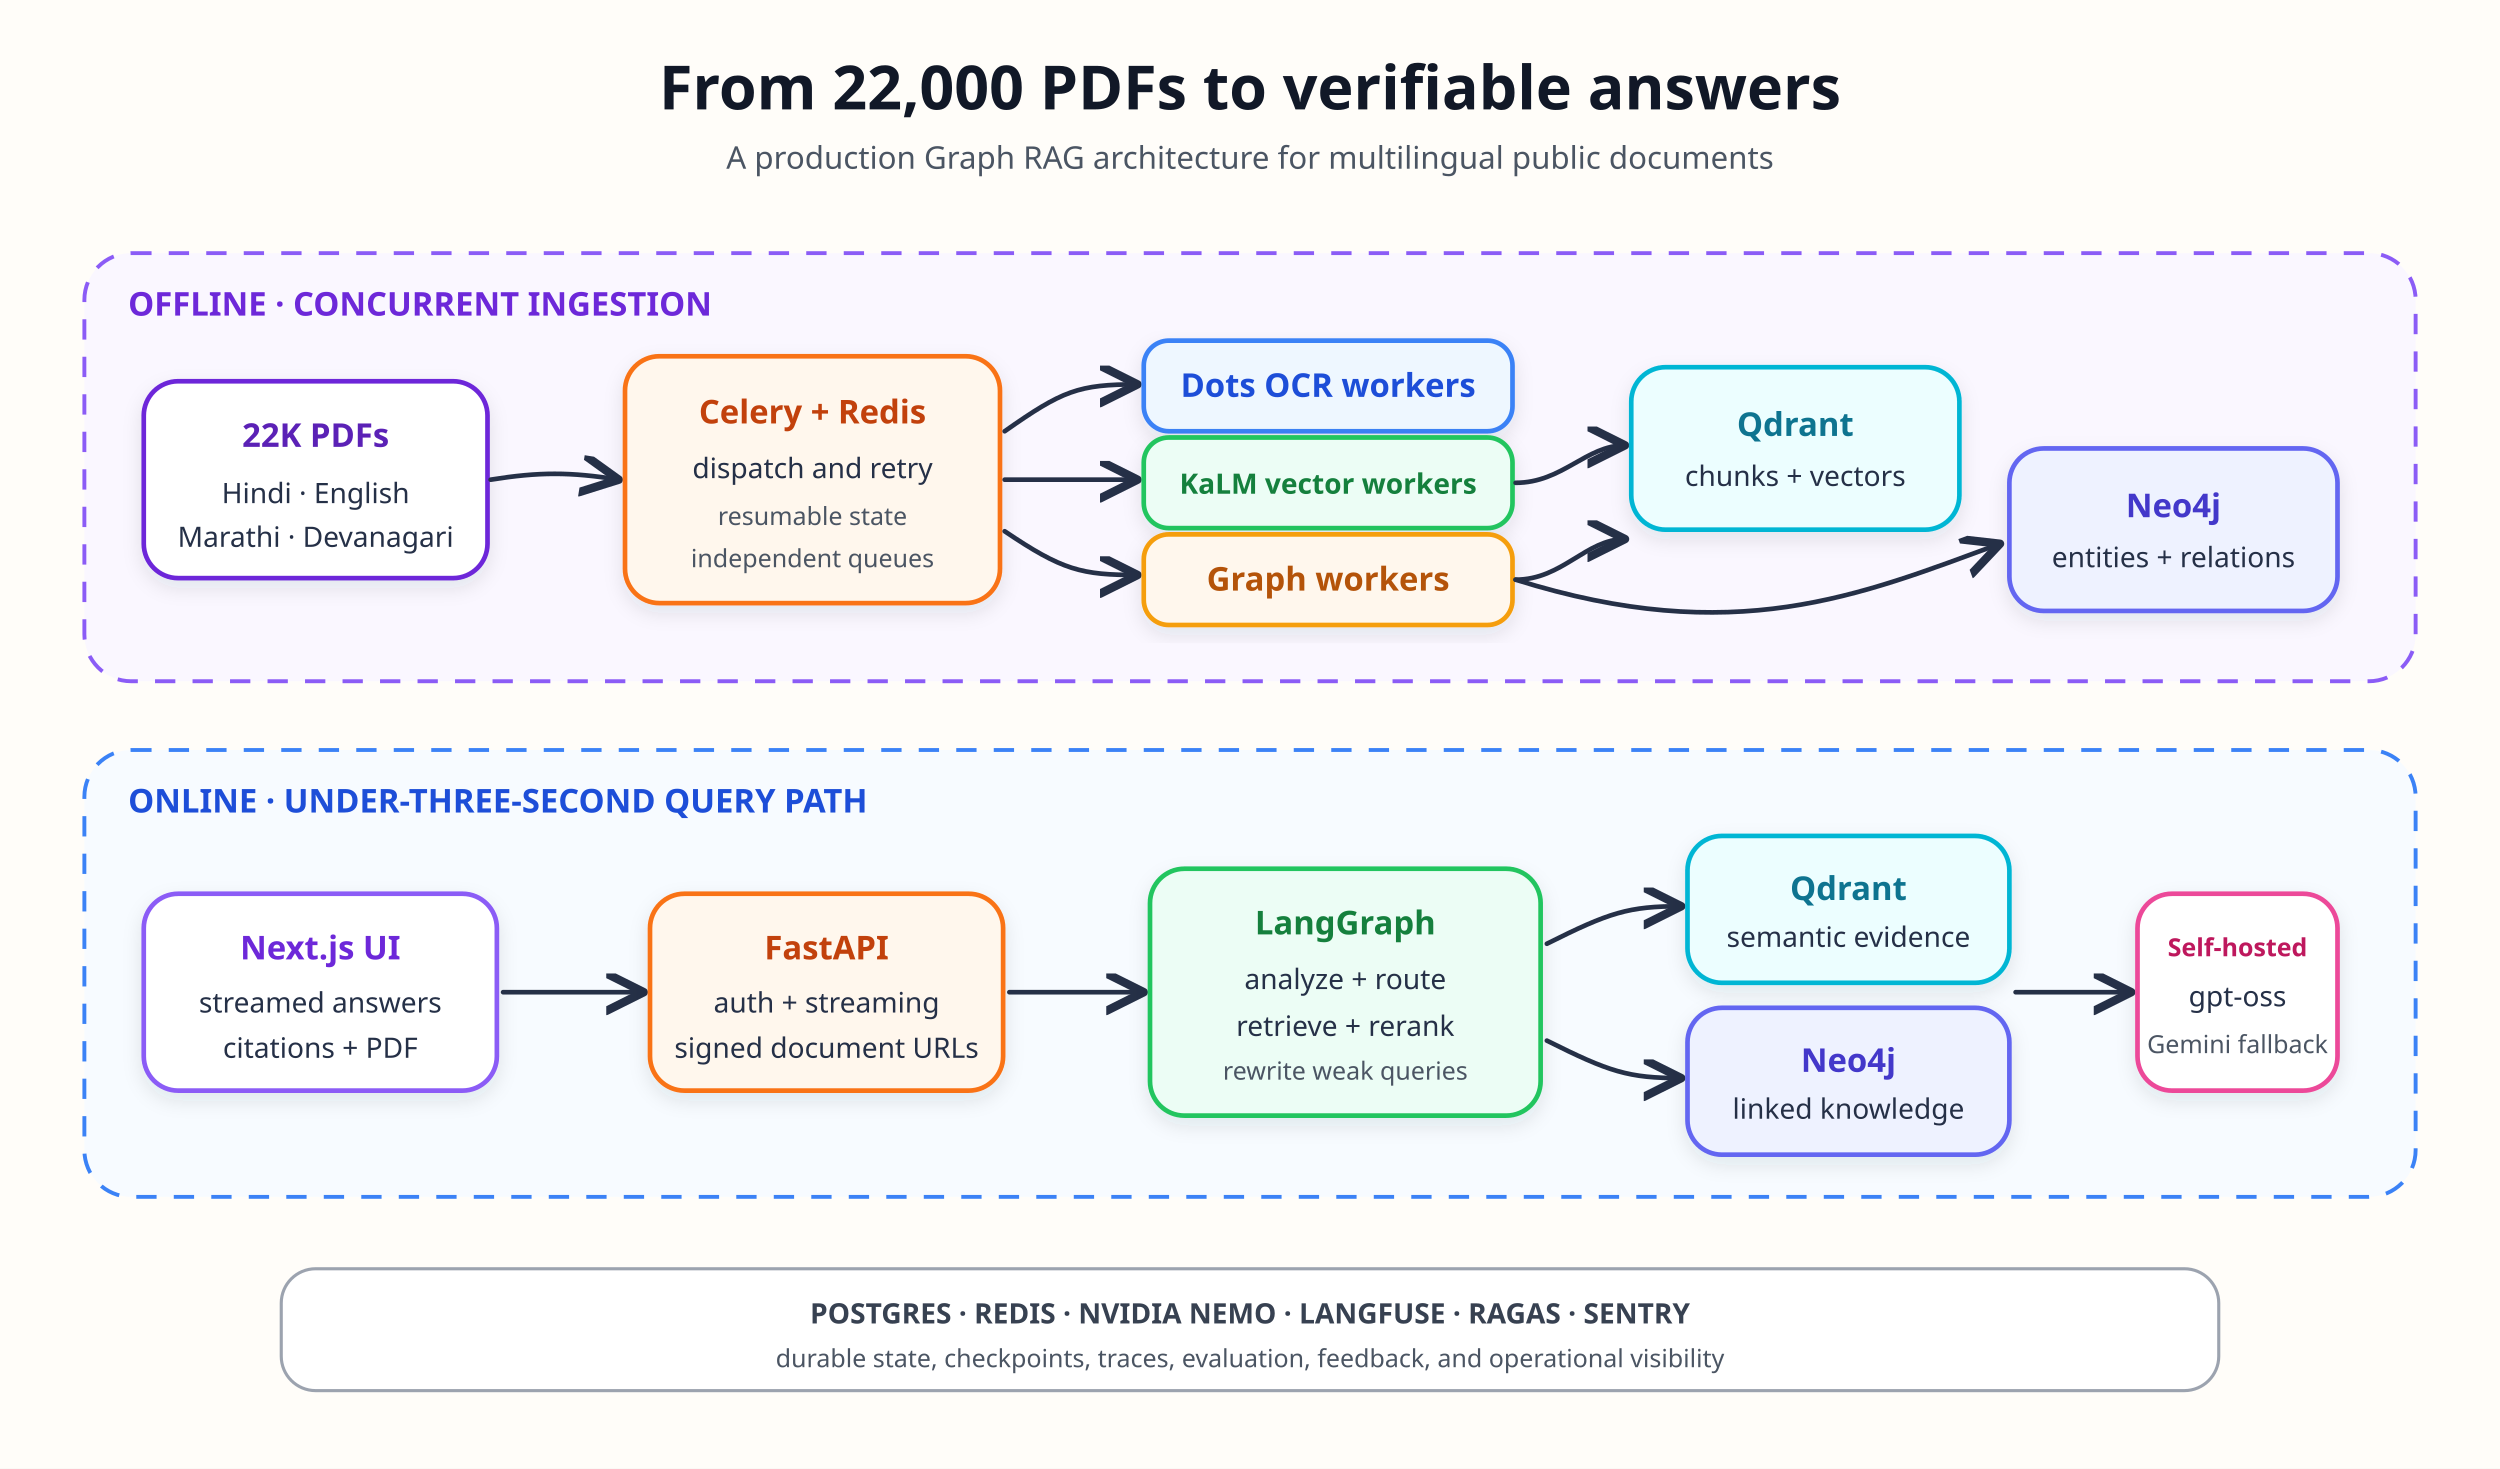
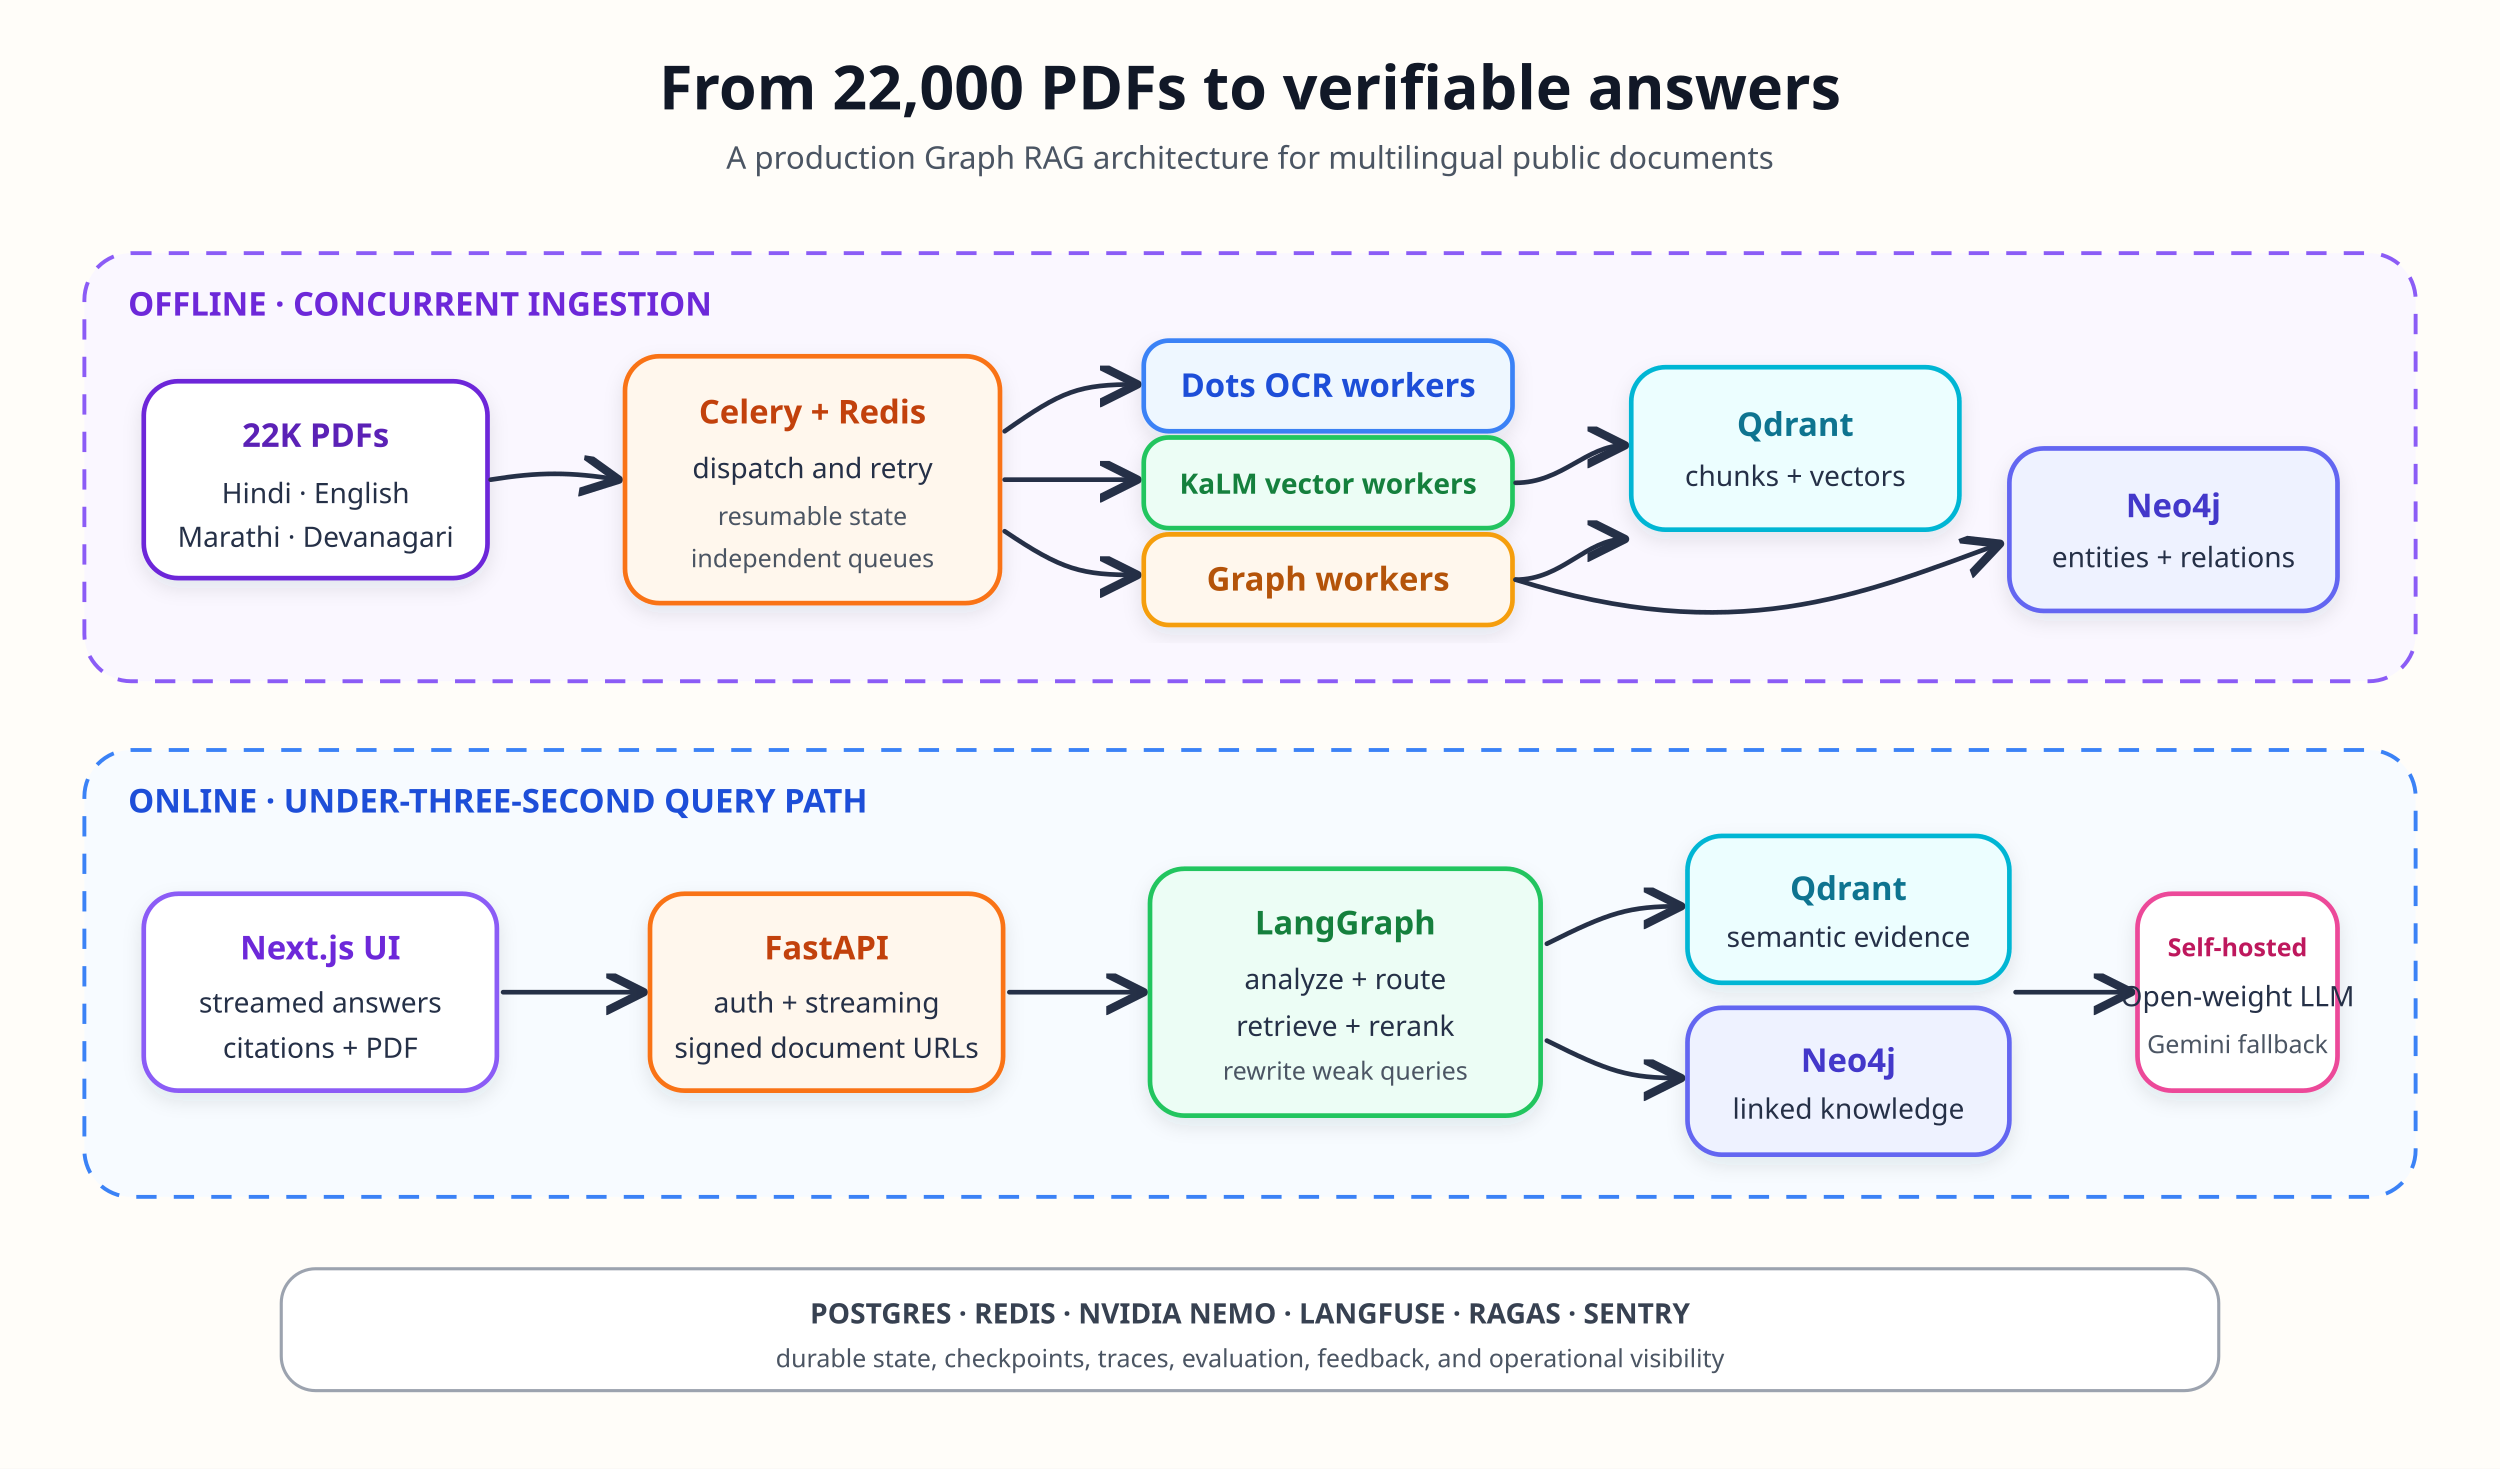
<svg xmlns="http://www.w3.org/2000/svg" width="1600" height="940" viewBox="0 0 1600 940" role="img" aria-labelledby="title desc">
  <defs>
    <filter id="shadow" x="-20%" y="-20%" width="140%" height="140%">
      <feDropShadow dx="0" dy="5" stdDeviation="6" flood-color="#1f2937" flood-opacity=".10" />
    </filter>
    <marker id="arrow" markerWidth="10" markerHeight="10" refX="8" refY="4" orient="auto">
      <path d="M0 0L8 4L0 8" fill="none" stroke="#253047" stroke-width="1.8" stroke-linecap="round" stroke-linejoin="round" />
    </marker>
    <style>
      .title{font:700 39px ui-rounded,"Comic Sans MS",sans-serif;fill:#111827}.sub{font:20px ui-rounded,"Comic Sans MS",sans-serif;fill:#4b5563}.label{font:700 21px ui-rounded,"Comic Sans MS",sans-serif}.body{font:18px ui-rounded,"Comic Sans MS",sans-serif;fill:#253047}.tiny{font:16px ui-rounded,"Comic Sans MS",sans-serif;fill:#4b5563}.box{stroke-width:3;filter:url(#shadow)}.arrow{fill:none;stroke:#253047;stroke-width:3;stroke-linecap:round;marker-end:url(#arrow)}
    </style>
  </defs>
  <rect width="1600" height="940" fill="#fffdf9" />
  <text x="800" y="70" text-anchor="middle" class="title">From 22,000 PDFs to verifiable answers</text>
  <text x="800" y="108" text-anchor="middle" class="sub">A production Graph RAG architecture for multilingual public documents</text>
  <rect x="54" y="162" width="1492" height="274" rx="30" fill="#faf7ff" stroke="#8b5cf6" stroke-dasharray="13 11" stroke-width="2.5" />
  <text x="82" y="202" class="label" fill="#6d28d9">OFFLINE · CONCURRENT INGESTION</text>
  <rect class="box" x="92" y="244" width="220" height="126" rx="22" fill="#fff" stroke="#6d28d9" />
  <text x="202" y="286" text-anchor="middle" class="label" fill="#5b21b6">22K PDFs</text>
  <text x="202" y="322" text-anchor="middle" class="body">Hindi · English</text>
  <text x="202" y="350" text-anchor="middle" class="body">Marathi · Devanagari</text>
  <path class="arrow" d="M314 307 C345 302 365 302 396 307" />
  <rect class="box" x="400" y="228" width="240" height="158" rx="22" fill="#fff7ed" stroke="#f97316" />
  <text x="520" y="271" text-anchor="middle" class="label" fill="#c2410c">Celery + Redis</text>
  <text x="520" y="306" text-anchor="middle" class="body">dispatch and retry</text>
  <text x="520" y="336" text-anchor="middle" class="tiny">resumable state</text>
  <text x="520" y="363" text-anchor="middle" class="tiny">independent queues</text>
  <path class="arrow" d="M643 276 C680 250 690 246 728 246" />
  <path class="arrow" d="M643 307 C682 307 692 307 728 307" />
  <path class="arrow" d="M643 340 C680 365 692 368 728 368" />
  <rect class="box" x="732" y="218" width="236" height="58" rx="16" fill="#eef7ff" stroke="#3b82f6" />
  <text x="850" y="254" text-anchor="middle" class="label" fill="#1d4ed8">Dots OCR workers</text>
  <rect class="box" x="732" y="280" width="236" height="58" rx="16" fill="#ecfdf5" stroke="#22c55e" />
  <text x="850" y="316" text-anchor="middle" class="label" style="font-size:18px" fill="#15803d">KaLM vector workers</text>
  <rect class="box" x="732" y="342" width="236" height="58" rx="16" fill="#fff7ed" stroke="#f59e0b" />
  <text x="850" y="378" text-anchor="middle" class="label" fill="#b45309">Graph workers</text>
  <path class="arrow" d="M970 309 C1000 309 1015 285 1040 285" />
  <path class="arrow" d="M970 371 C1000 371 1015 345 1040 345" />
  <rect class="box" x="1044" y="235" width="210" height="104" rx="22" fill="#ecfeff" stroke="#06b6d4" />
  <text x="1149" y="279" text-anchor="middle" class="label" fill="#0e7490">Qdrant</text>
  <text x="1149" y="311" text-anchor="middle" class="body">chunks + vectors</text>
  <rect class="box" x="1286" y="287" width="210" height="104" rx="22" fill="#eef2ff" stroke="#6366f1" />
  <text x="1391" y="331" text-anchor="middle" class="label" fill="#4338ca">Neo4j</text>
  <text x="1391" y="363" text-anchor="middle" class="body">entities + relations</text>
  <path class="arrow" d="M970 371 C1110 415 1190 381 1280 348" />
  <rect x="54" y="480" width="1492" height="286" rx="30" fill="#f7fbff" stroke="#3b82f6" stroke-dasharray="13 11" stroke-width="2.5" />
  <text x="82" y="520" class="label" fill="#1d4ed8">ONLINE · UNDER-THREE-SECOND QUERY PATH</text>
  <rect class="box" x="92" y="572" width="226" height="126" rx="22" fill="#fff" stroke="#8b5cf6" />
  <text x="205" y="614" text-anchor="middle" class="label" fill="#6d28d9">Next.js UI</text>
  <text x="205" y="648" text-anchor="middle" class="body">streamed answers</text>
  <text x="205" y="677" text-anchor="middle" class="body">citations + PDF</text>
  <path class="arrow" d="M322 635 C360 635 380 635 412 635" />
  <rect class="box" x="416" y="572" width="226" height="126" rx="22" fill="#fff7ed" stroke="#f97316" />
  <text x="529" y="614" text-anchor="middle" class="label" fill="#c2410c">FastAPI</text>
  <text x="529" y="648" text-anchor="middle" class="body">auth + streaming</text>
  <text x="529" y="677" text-anchor="middle" class="body">signed document URLs</text>
  <path class="arrow" d="M646 635 C681 635 700 635 732 635" />
  <rect class="box" x="736" y="556" width="250" height="158" rx="22" fill="#ecfdf5" stroke="#22c55e" />
  <text x="861" y="598" text-anchor="middle" class="label" fill="#15803d">LangGraph</text>
  <text x="861" y="633" text-anchor="middle" class="body">analyze + route</text>
  <text x="861" y="663" text-anchor="middle" class="body">retrieve + rerank</text>
  <text x="861" y="691" text-anchor="middle" class="tiny">rewrite weak queries</text>
  <path class="arrow" d="M990 604 C1030 584 1042 580 1076 580" />
  <path class="arrow" d="M990 666 C1030 686 1042 690 1076 690" />
  <rect class="box" x="1080" y="535" width="206" height="94" rx="22" fill="#ecfeff" stroke="#06b6d4" />
  <text x="1183" y="576" text-anchor="middle" class="label" fill="#0e7490">Qdrant</text>
  <text x="1183" y="606" text-anchor="middle" class="body">semantic evidence</text>
  <rect class="box" x="1080" y="645" width="206" height="94" rx="22" fill="#eef2ff" stroke="#6366f1" />
  <text x="1183" y="686" text-anchor="middle" class="label" fill="#4338ca">Neo4j</text>
  <text x="1183" y="716" text-anchor="middle" class="body">linked knowledge</text>
  <path class="arrow" d="M1290 635 C1320 635 1335 635 1364 635" />
  <rect class="box" x="1368" y="572" width="128" height="126" rx="22" fill="#fff" stroke="#ec4899" />
  <text x="1432" y="612" text-anchor="middle" class="label" style="font-size:16px" fill="#be185d">Self-hosted</text>
-   <text x="1432" y="644" text-anchor="middle" class="body">gpt-oss</text>
+   <text x="1432" y="644" text-anchor="middle" class="body">Open-weight LLM</text>
  <text x="1432" y="674" text-anchor="middle" class="tiny">Gemini fallback</text>
  <rect x="180" y="812" width="1240" height="78" rx="22" fill="#fff" stroke="#9ca3af" stroke-width="2" />
  <text x="800" y="847" text-anchor="middle" class="label" style="font-size:18px" fill="#374151">POSTGRES · REDIS · NVIDIA NEMO · LANGFUSE · RAGAS · SENTRY</text>
  <text x="800" y="875" text-anchor="middle" class="tiny">durable state, checkpoints, traces, evaluation, feedback, and operational visibility</text>
</svg>
